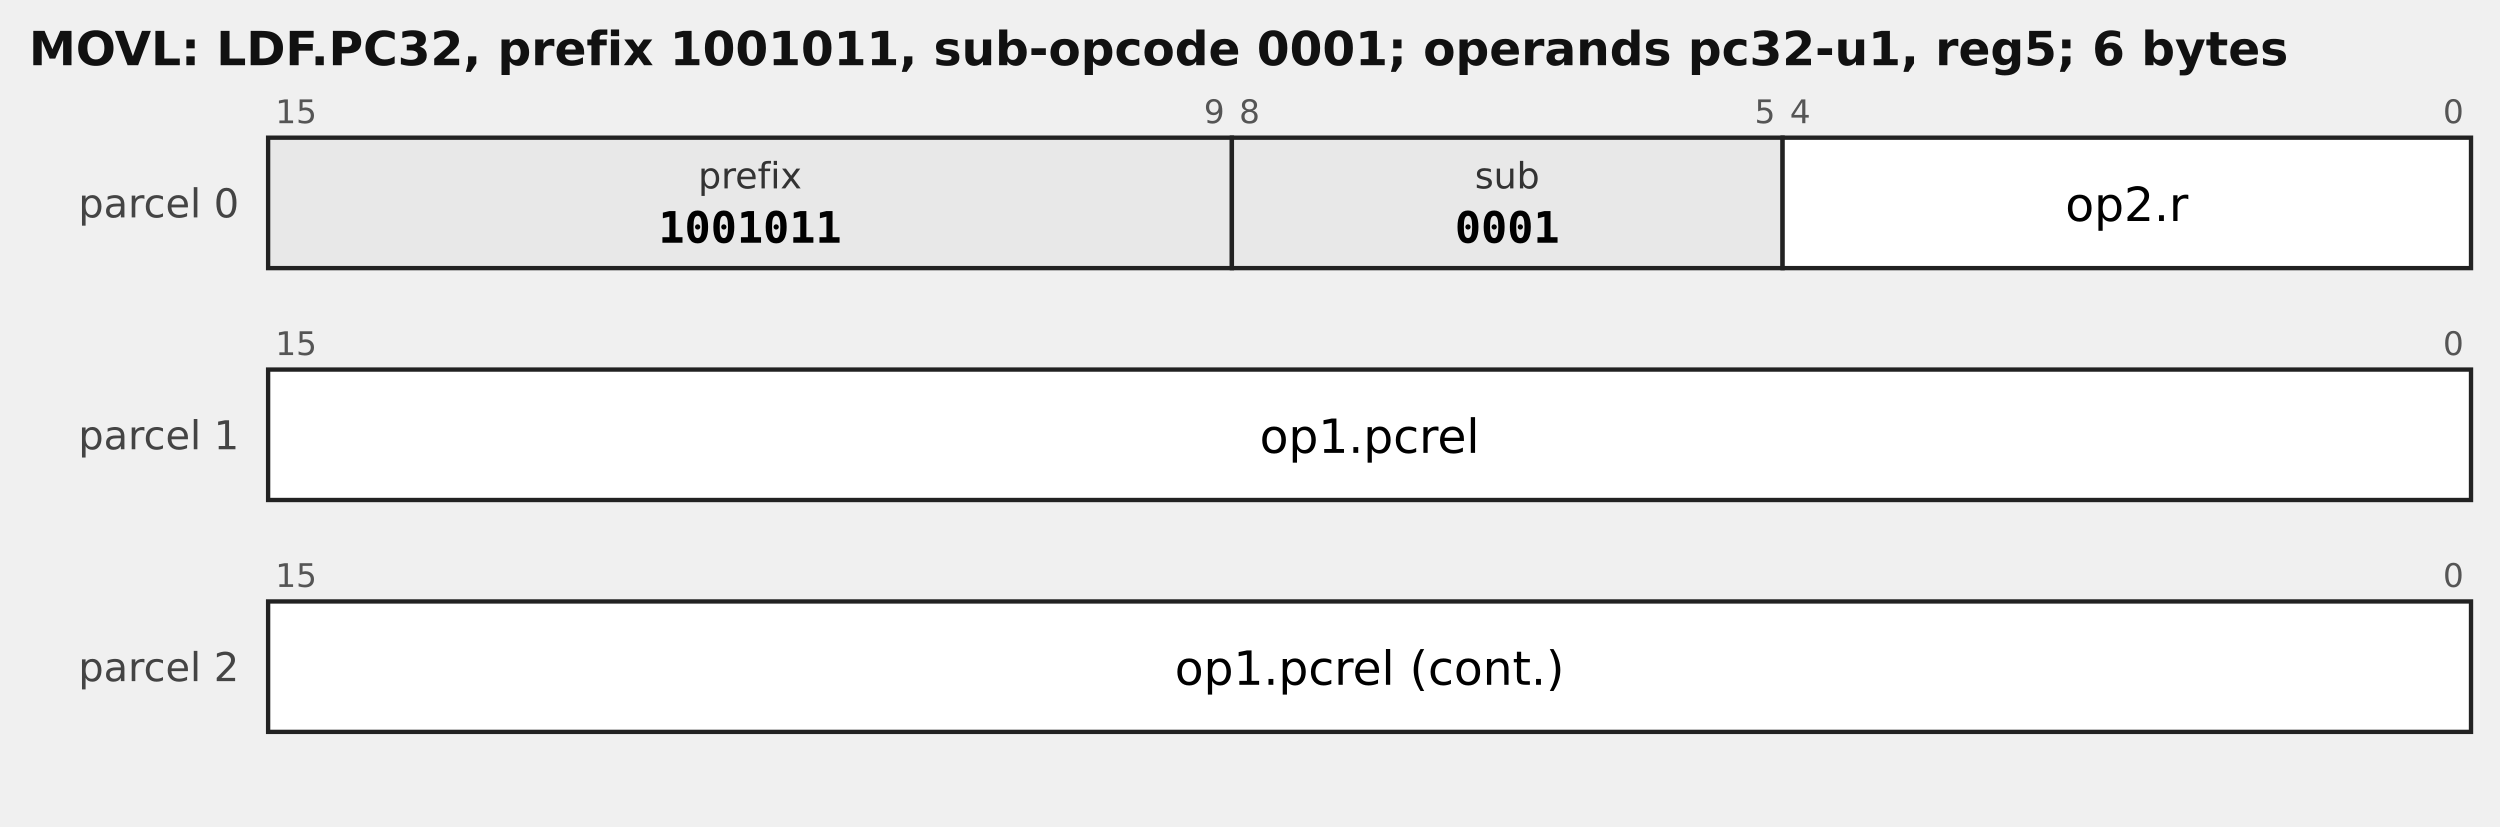
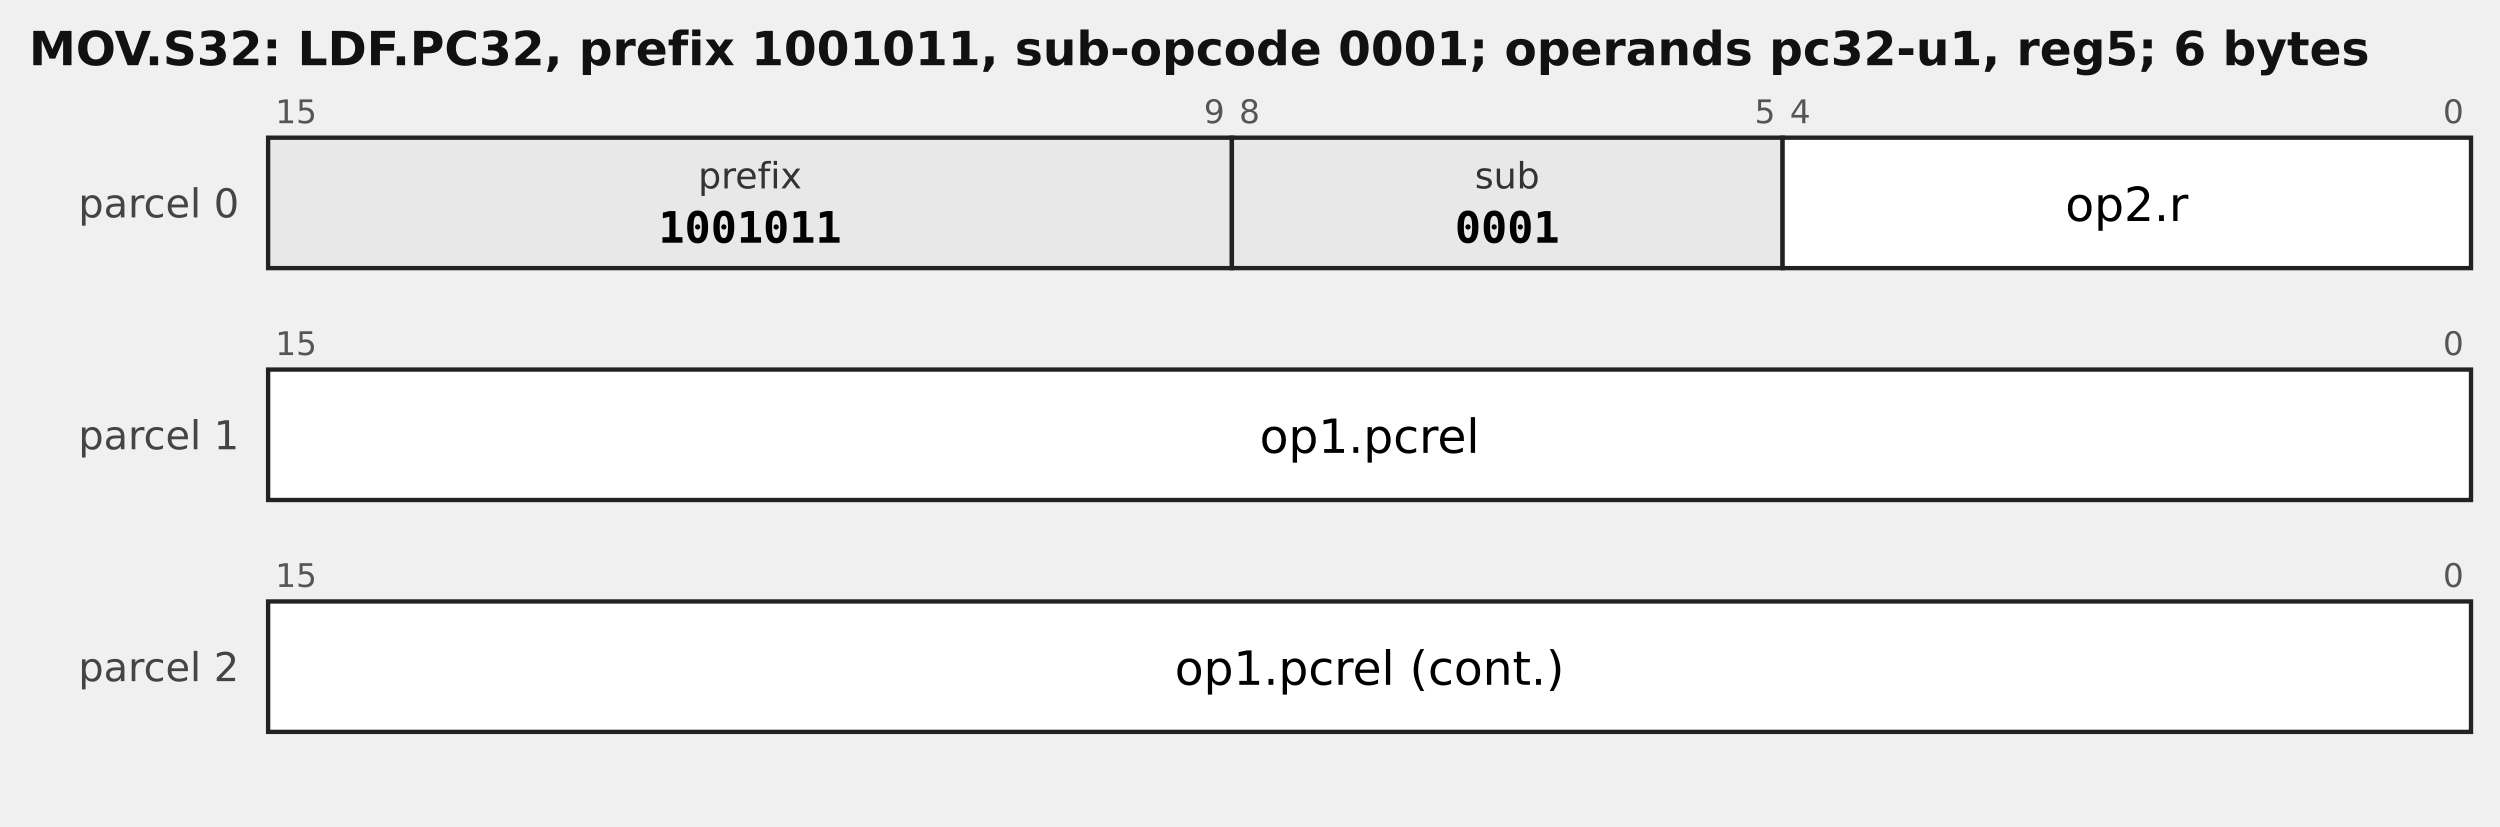
<svg xmlns="http://www.w3.org/2000/svg" width="690" height="228" viewBox="0 0 690 228" font-family="DejaVu Sans, sans-serif">
-   <text x="8" y="18" font-size="13" font-weight="bold" fill="#111">MOVL: LDF.PC32, prefix 1001011, sub-opcode 0001; operands pc32-u1, reg5; 6 bytes</text>
+   <text x="8" y="18" font-size="13" font-weight="bold" fill="#111">MOV.S32: LDF.PC32, prefix 1001011, sub-opcode 0001; operands pc32-u1, reg5; 6 bytes</text>
  <text x="66" y="60" font-size="11" text-anchor="end" fill="#444">parcel 0</text>
  <rect x="74" y="38" width="266" height="36" fill="#e8e8e8" stroke="#222" stroke-width="1.2" />
  <text x="76" y="34" font-size="9" fill="#555" text-anchor="start">15</text>
  <text x="338" y="34" font-size="9" fill="#555" text-anchor="end">9</text>
  <text x="207.0" y="52" font-size="10.0" text-anchor="middle" font-family="DejaVu Sans, sans-serif" fill="#333">prefix</text>
  <text x="207.0" y="67" font-size="12.0" text-anchor="middle" font-family="DejaVu Sans Mono, monospace" font-weight="bold">1001011</text>
  <rect x="340" y="38" width="152" height="36" fill="#e8e8e8" stroke="#222" stroke-width="1.2" />
  <text x="342" y="34" font-size="9" fill="#555" text-anchor="start">8</text>
  <text x="490" y="34" font-size="9" fill="#555" text-anchor="end">5</text>
  <text x="416.0" y="52" font-size="10.0" text-anchor="middle" font-family="DejaVu Sans, sans-serif" fill="#333">sub</text>
  <text x="416.0" y="67" font-size="12.0" text-anchor="middle" font-family="DejaVu Sans Mono, monospace" font-weight="bold">0001</text>
  <rect x="492" y="38" width="190" height="36" fill="#ffffff" stroke="#222" stroke-width="1.2" />
  <text x="494" y="34" font-size="9" fill="#555" text-anchor="start">4</text>
  <text x="680" y="34" font-size="9" fill="#555" text-anchor="end">0</text>
  <text x="587.0" y="61" font-size="13.0" text-anchor="middle" font-family="DejaVu Sans, sans-serif">op2.r</text>
  <text x="66" y="124" font-size="11" text-anchor="end" fill="#444">parcel 1</text>
  <rect x="74" y="102" width="608" height="36" fill="#ffffff" stroke="#222" stroke-width="1.2" />
  <text x="76" y="98" font-size="9" fill="#555" text-anchor="start">15</text>
  <text x="680" y="98" font-size="9" fill="#555" text-anchor="end">0</text>
  <text x="378.0" y="125" font-size="13.0" text-anchor="middle" font-family="DejaVu Sans, sans-serif">op1.pcrel</text>
  <text x="66" y="188" font-size="11" text-anchor="end" fill="#444">parcel 2</text>
  <rect x="74" y="166" width="608" height="36" fill="#ffffff" stroke="#222" stroke-width="1.2" />
  <text x="76" y="162" font-size="9" fill="#555" text-anchor="start">15</text>
  <text x="680" y="162" font-size="9" fill="#555" text-anchor="end">0</text>
  <text x="378.0" y="189" font-size="13.0" text-anchor="middle" font-family="DejaVu Sans, sans-serif">op1.pcrel (cont.)</text>
</svg>
